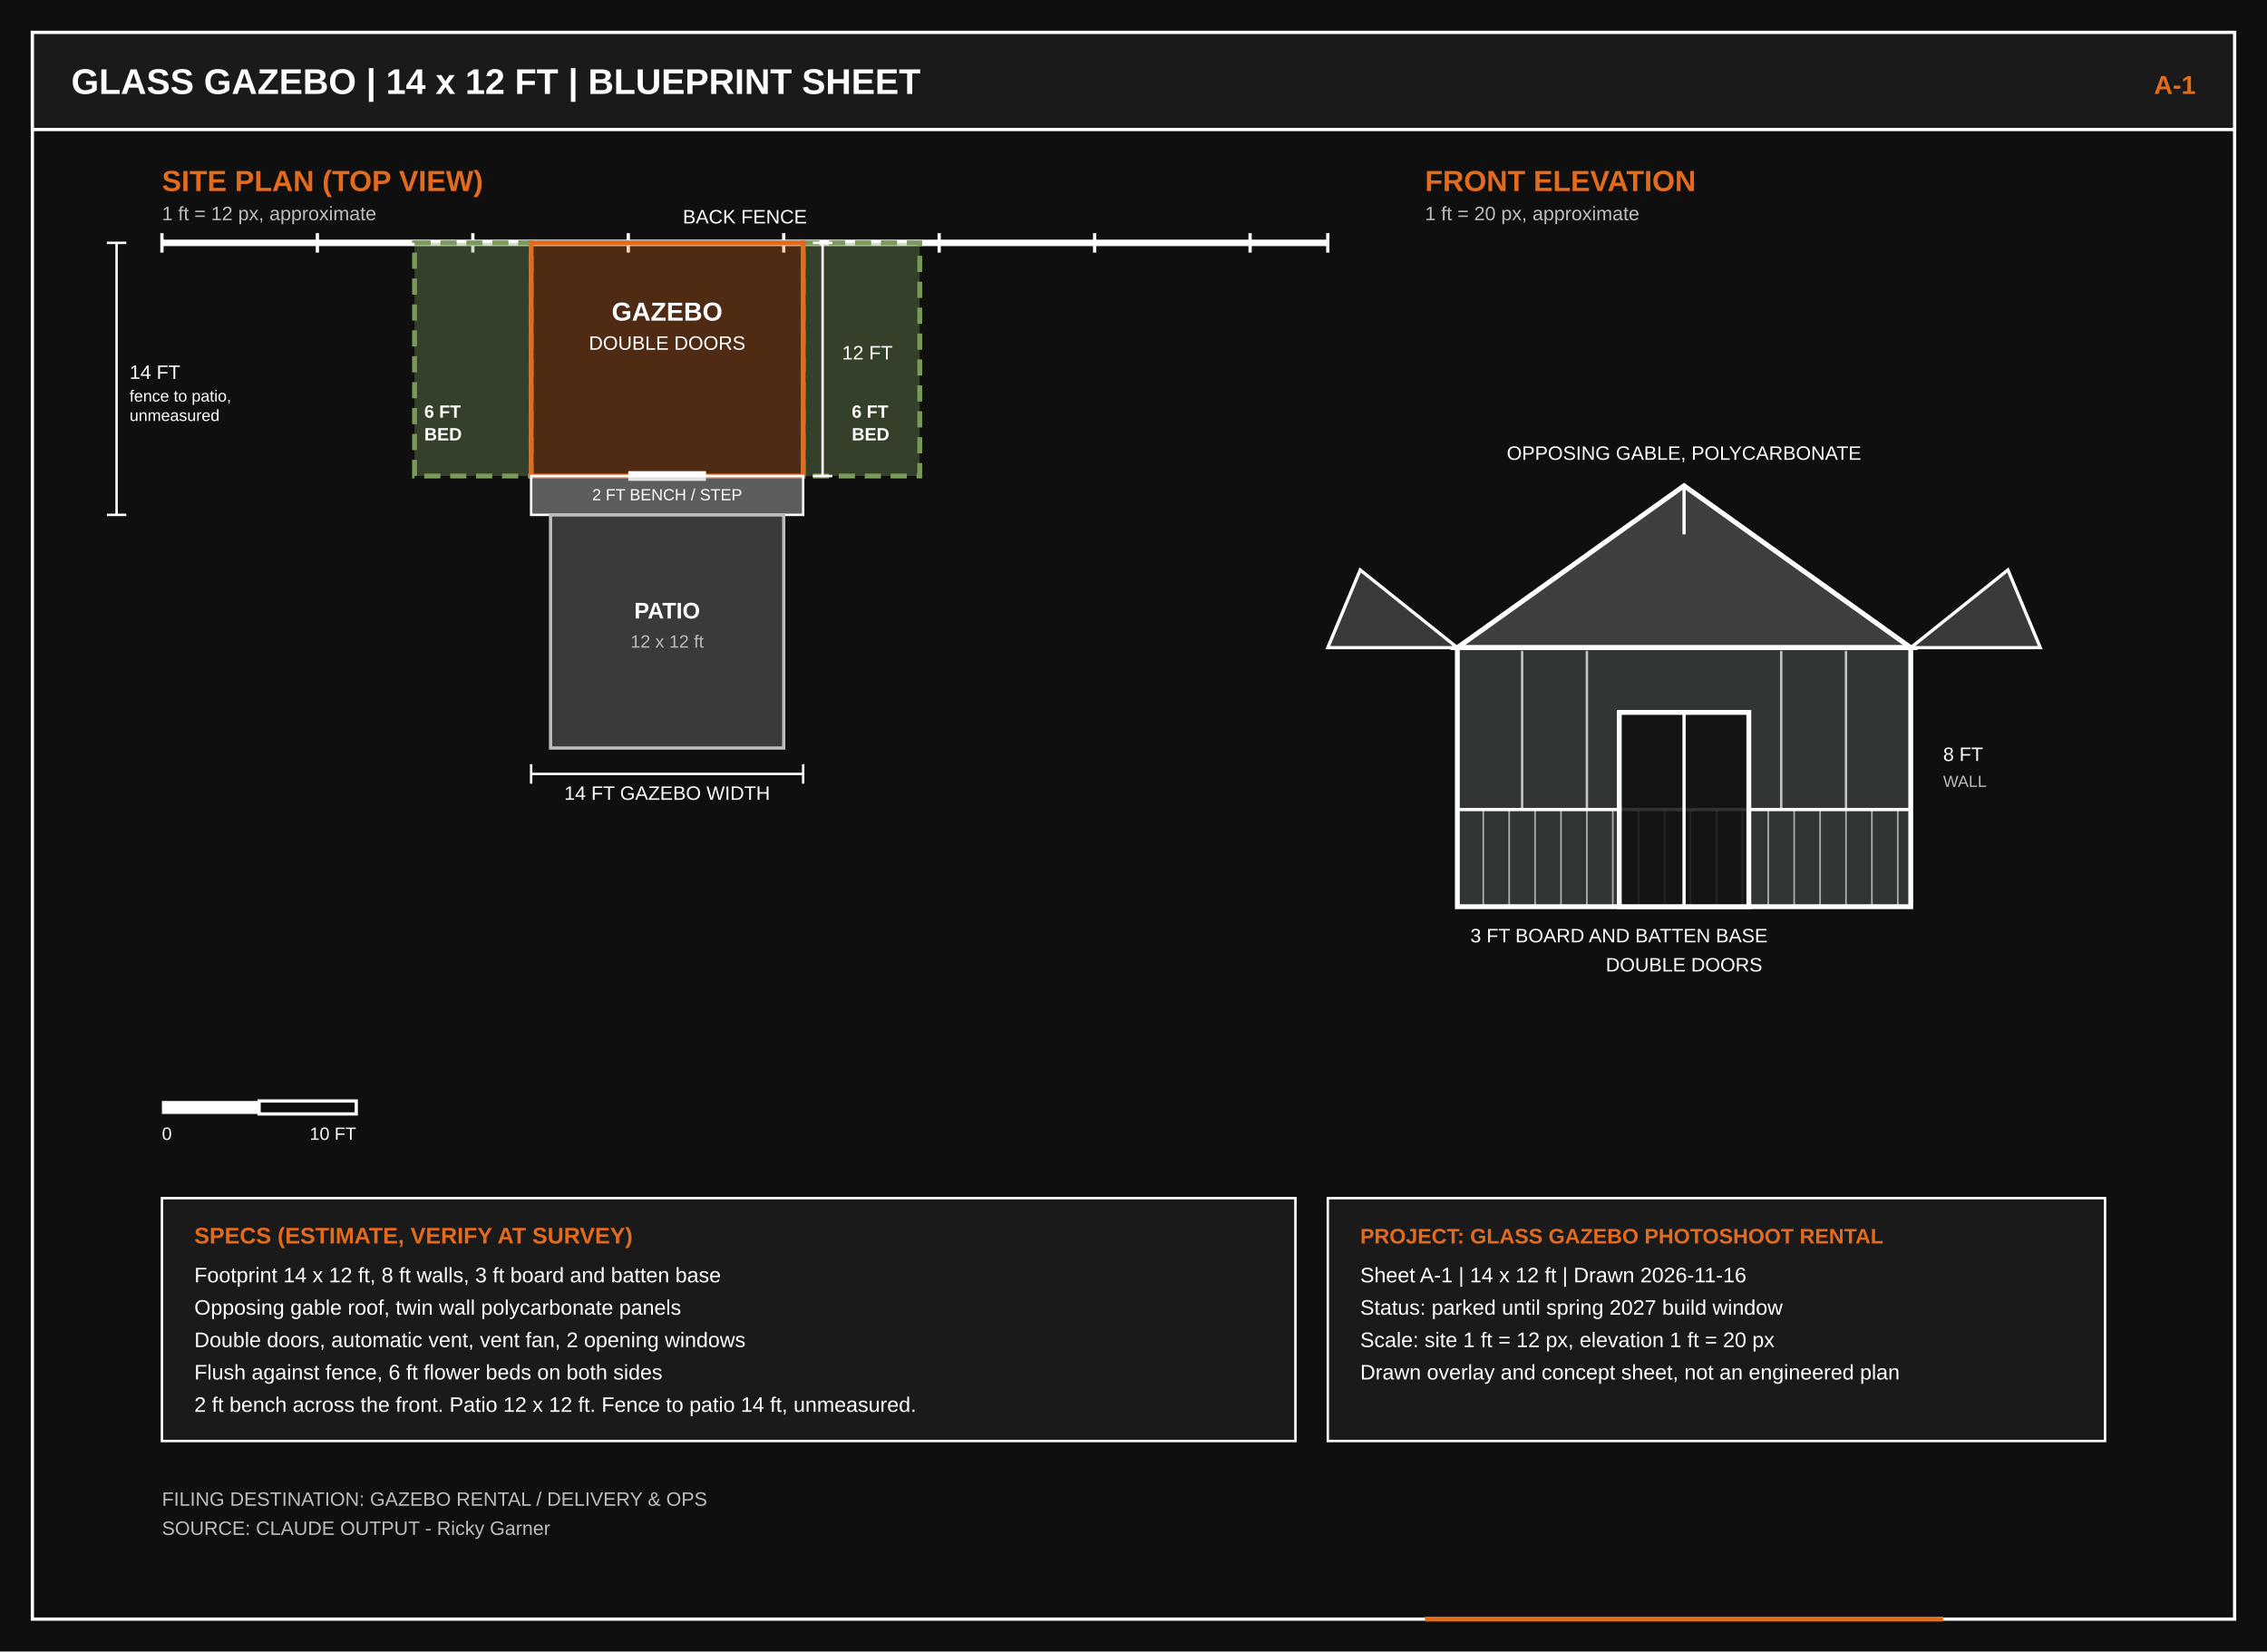
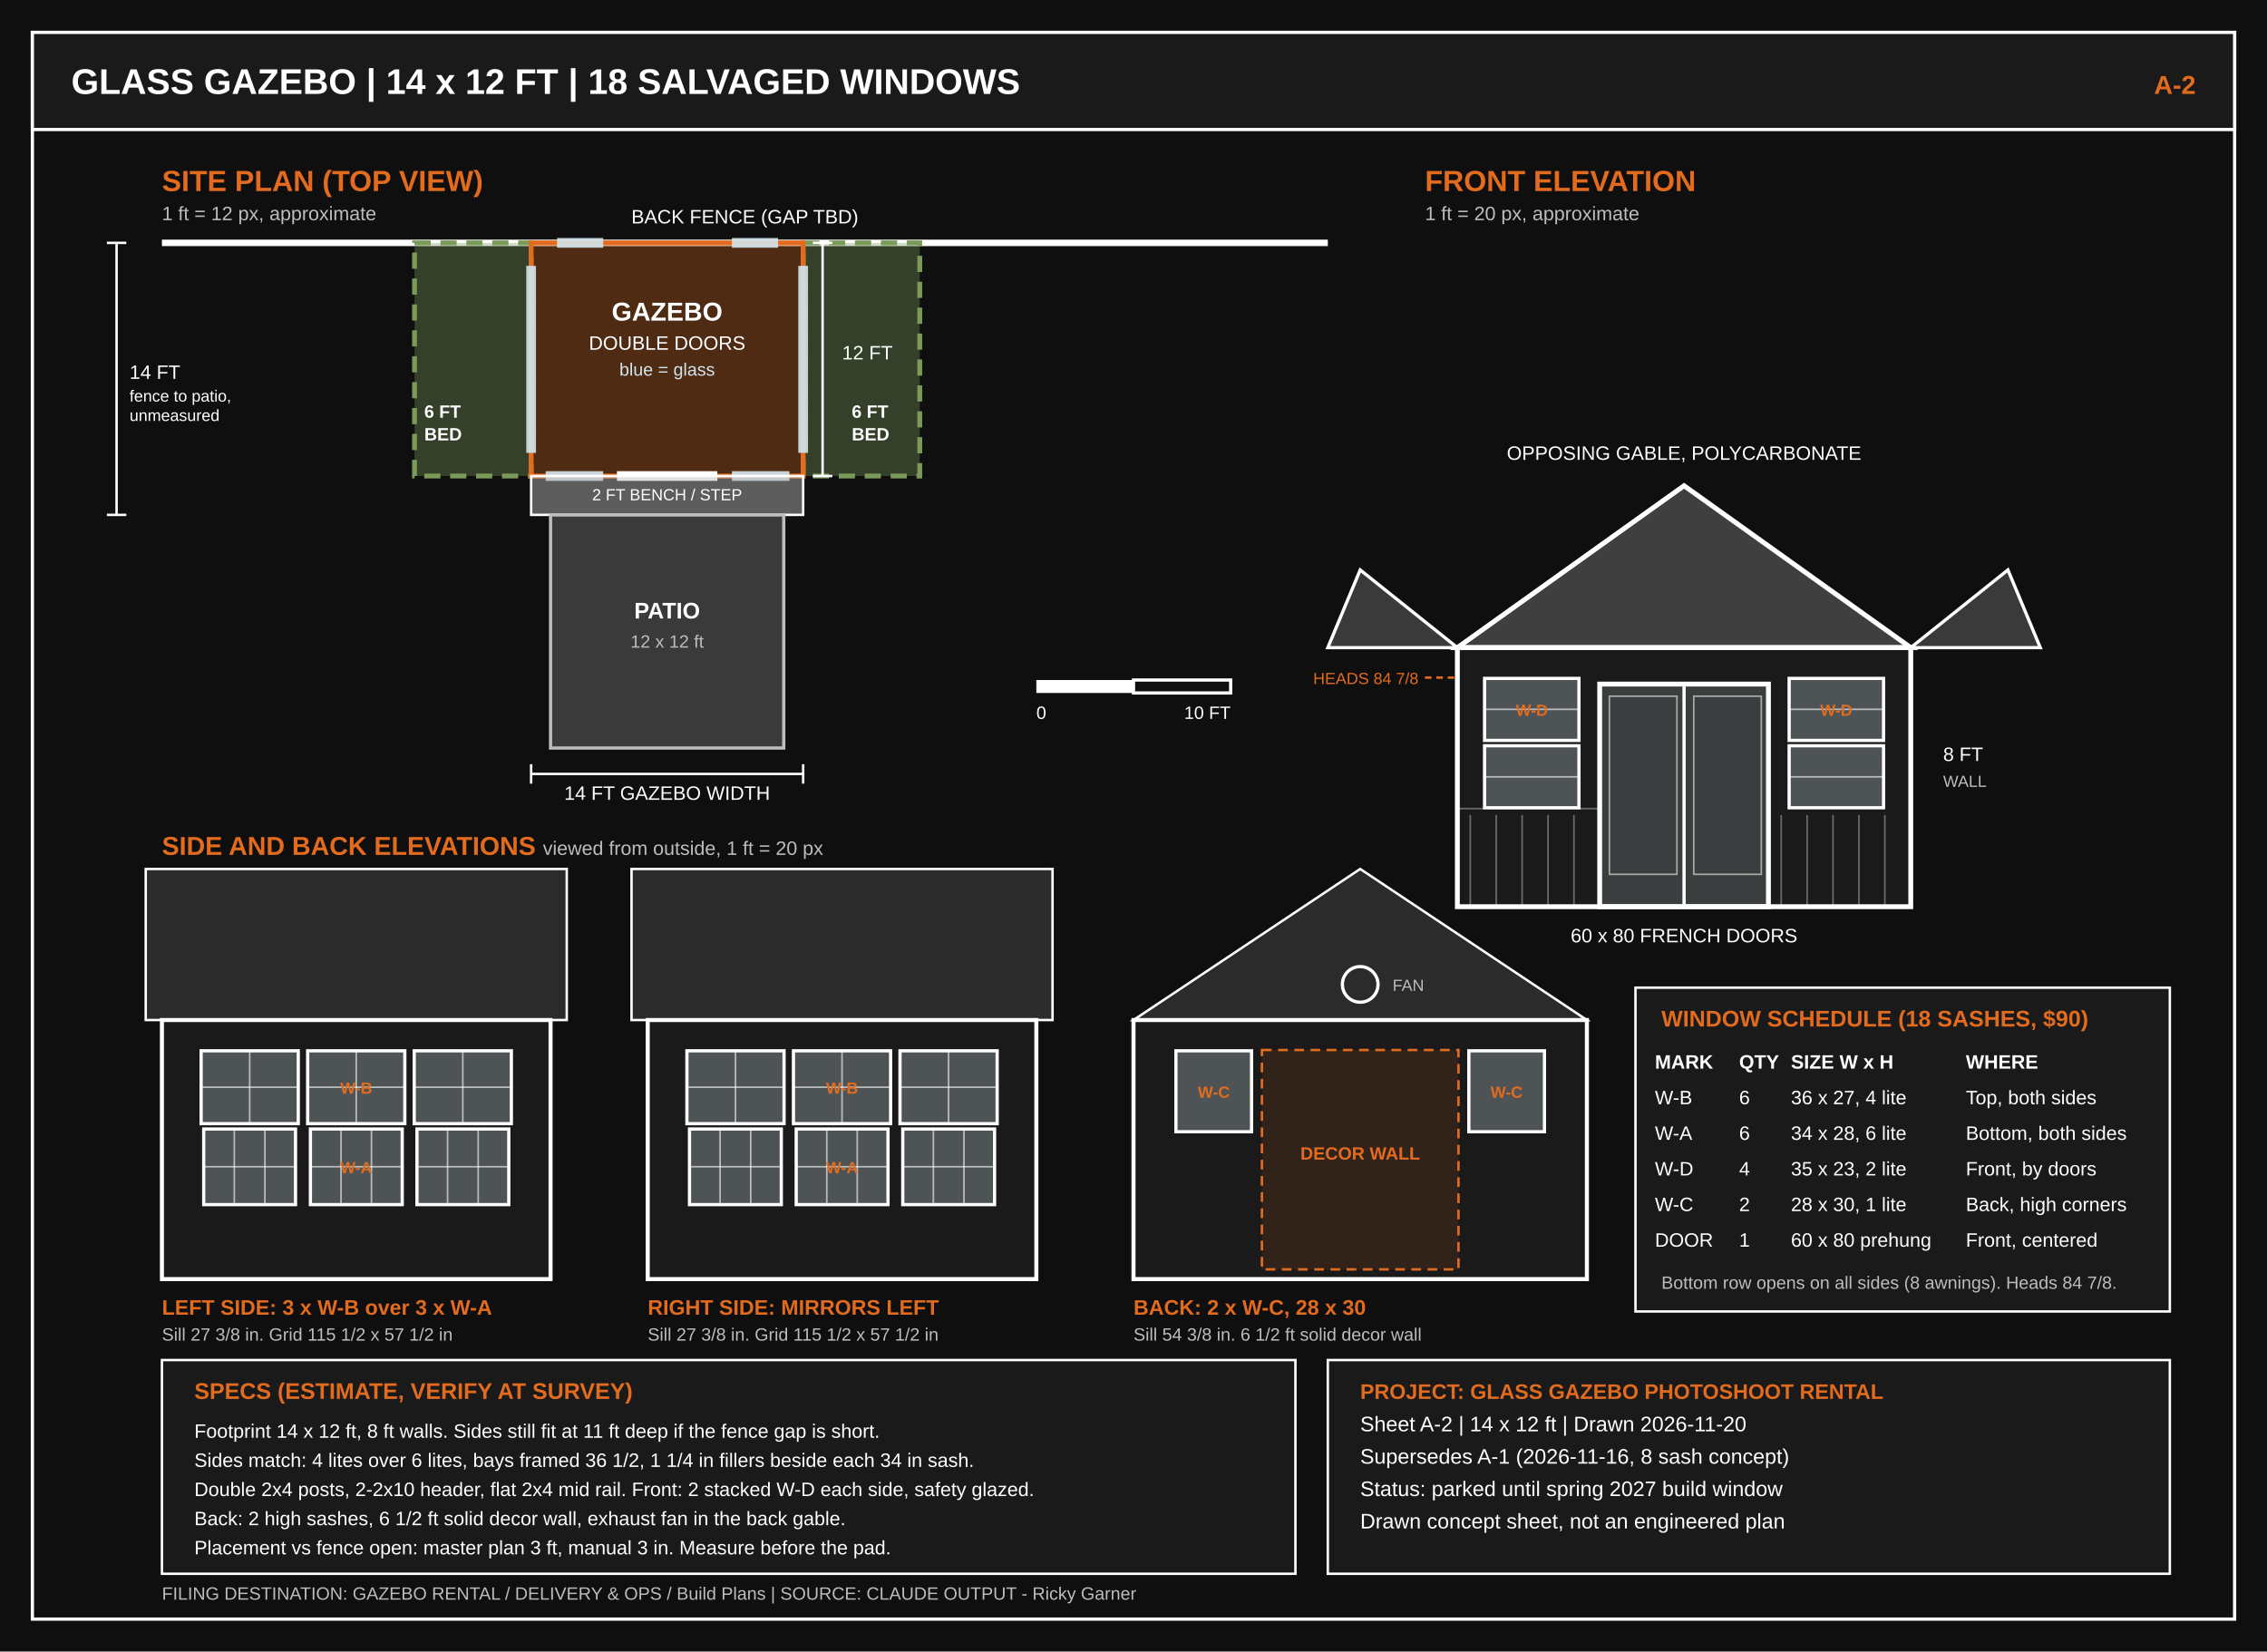
<svg xmlns="http://www.w3.org/2000/svg" width="1400" height="1020" viewBox="0 0 1400 1020" font-family="Montserrat, Arial, sans-serif">
  <rect width="1400" height="1020" fill="#0f0f0f" />
  <rect x="20" y="20" width="1360" height="980" fill="none" stroke="#ffffff" stroke-width="2" />
  <rect x="20" y="20" width="1360" height="60" fill="#1a1a1a" stroke="#ffffff" stroke-width="2" />
-   <text x="44" y="58" font-size="22" font-weight="700" fill="#ffffff">GLASS GAZEBO  |  14 x 12 FT  |  BLUEPRINT SHEET</text>
-   <text x="1356" y="58" font-size="16" font-weight="700" fill="#e36b1e" text-anchor="end">A-1</text>
+   <text x="44" y="58" font-size="22" font-weight="700" fill="#ffffff">GLASS GAZEBO  |  14 x 12 FT  |  18 SALVAGED WINDOWS</text>
+   <text x="1356" y="58" font-size="16" font-weight="700" fill="#e36b1e" text-anchor="end">A-2</text>
  <text x="100" y="118" font-size="18" font-weight="700" fill="#e36b1e">SITE PLAN (TOP VIEW)</text>
  <text x="100" y="136" font-size="12" fill="#bdbdbd">1 ft = 12 px, approximate</text>
  <line x1="100" y1="150" x2="820" y2="150" stroke="#ffffff" stroke-width="4" />
-   <g stroke="#ffffff" stroke-width="2">
-     <line x1="100" y1="144" x2="100" y2="156" />
-     <line x1="196" y1="144" x2="196" y2="156" />
-     <line x1="292" y1="144" x2="292" y2="156" />
-     <line x1="388" y1="144" x2="388" y2="156" />
-     <line x1="484" y1="144" x2="484" y2="156" />
-     <line x1="580" y1="144" x2="580" y2="156" />
-     <line x1="676" y1="144" x2="676" y2="156" />
-     <line x1="772" y1="144" x2="772" y2="156" />
-     <line x1="820" y1="144" x2="820" y2="156" />
-   </g>
-   <text x="460" y="138" font-size="12" fill="#ffffff" text-anchor="middle">BACK FENCE</text>
+   <text x="460" y="138" font-size="12" fill="#ffffff" text-anchor="middle">BACK FENCE (GAP TBD)</text>
  <rect x="256" y="150" width="72" height="144" fill="#7a9a5a" fill-opacity="0.35" stroke="#7a9a5a" stroke-width="3" stroke-dasharray="10 6" />
  <rect x="496" y="150" width="72" height="144" fill="#7a9a5a" fill-opacity="0.35" stroke="#7a9a5a" stroke-width="3" stroke-dasharray="10 6" />
  <text x="262" y="258" font-size="11" font-weight="700" fill="#ffffff">6 FT</text>
  <text x="262" y="272" font-size="11" font-weight="700" fill="#ffffff">BED</text>
  <text x="526" y="258" font-size="11" font-weight="700" fill="#ffffff">6 FT</text>
  <text x="526" y="272" font-size="11" font-weight="700" fill="#ffffff">BED</text>
  <rect x="328" y="150" width="168" height="144" fill="#e36b1e" fill-opacity="0.3" stroke="#e36b1e" stroke-width="3" />
-   <line x1="388" y1="294" x2="436" y2="294" stroke="#ffffff" stroke-width="6" />
+   <rect x="325" y="164.2" width="6" height="115.5" fill="#d2e4ec" fill-opacity="0.9" />
+   <rect x="493" y="164.2" width="6" height="115.5" fill="#d2e4ec" fill-opacity="0.9" />
+   <rect x="337" y="291" width="35.5" height="6" fill="#d2e4ec" fill-opacity="0.9" />
+   <rect x="452" y="291" width="35.5" height="6" fill="#d2e4ec" fill-opacity="0.9" />
+   <rect x="344" y="147" width="28.5" height="6" fill="#d2e4ec" fill-opacity="0.9" />
+   <rect x="452" y="147" width="28.5" height="6" fill="#d2e4ec" fill-opacity="0.9" />
+   <line x1="381" y1="294" x2="443" y2="294" stroke="#ffffff" stroke-width="6" />
  <text x="412" y="198" font-size="16" font-weight="700" fill="#ffffff" text-anchor="middle">GAZEBO</text>
  <text x="412" y="216" font-size="12" fill="#ffffff" text-anchor="middle">DOUBLE DOORS</text>
+   <text x="412" y="232" font-size="11" fill="#d2e4ec" text-anchor="middle">blue = glass</text>
  <rect x="328" y="294" width="168" height="24" fill="#bdbdbd" fill-opacity="0.45" stroke="#ffffff" stroke-width="1.5" />
  <text x="412" y="309" font-size="10" fill="#ffffff" text-anchor="middle">2 FT BENCH / STEP</text>
  <rect x="340" y="318" width="144" height="144" fill="#8a8a8a" fill-opacity="0.35" stroke="#bdbdbd" stroke-width="2" />
  <text x="412" y="382" font-size="14" font-weight="700" fill="#ffffff" text-anchor="middle">PATIO</text>
  <text x="412" y="400" font-size="11" fill="#bdbdbd" text-anchor="middle">12 x 12 ft</text>
  <g stroke="#ffffff" stroke-width="1.5" fill="#ffffff" font-size="12">
    <line x1="328" y1="478" x2="496" y2="478" />
    <line x1="328" y1="472" x2="328" y2="484" />
    <line x1="496" y1="472" x2="496" y2="484" />
    <text x="412" y="494" text-anchor="middle" stroke="none">14 FT GAZEBO WIDTH</text>
    <line x1="508" y1="150" x2="508" y2="294" />
    <line x1="502" y1="150" x2="514" y2="150" />
    <line x1="502" y1="294" x2="514" y2="294" />
    <text x="520" y="222" stroke="none">12 FT</text>
    <line x1="72" y1="150" x2="72" y2="318" />
    <line x1="66" y1="150" x2="78" y2="150" />
    <line x1="66" y1="318" x2="78" y2="318" />
-     <text x="80" y="234" text-anchor="start" stroke="none">14 FT</text>
-     <text x="80" y="248" text-anchor="start" font-size="10" stroke="none">fence to patio,</text>
-     <text x="80" y="260" text-anchor="start" font-size="10" stroke="none">unmeasured</text>
+     <text x="80" y="234" stroke="none">14 FT</text>
+     <text x="80" y="248" font-size="10" stroke="none">fence to patio,</text>
+     <text x="80" y="260" font-size="10" stroke="none">unmeasured</text>
  </g>
-   <rect x="100" y="680" width="60" height="8" fill="#ffffff" />
-   <rect x="160" y="680" width="60" height="8" fill="none" stroke="#ffffff" stroke-width="2" />
-   <text x="100" y="704" font-size="11" fill="#ffffff">0</text>
-   <text x="220" y="704" font-size="11" fill="#ffffff" text-anchor="end">10 FT</text>
+   <rect x="640" y="420" width="60" height="8" fill="#ffffff" />
+   <rect x="700" y="420" width="60" height="8" fill="none" stroke="#ffffff" stroke-width="2" />
+   <text x="640" y="444" font-size="11" fill="#ffffff">0</text>
+   <text x="760" y="444" font-size="11" fill="#ffffff" text-anchor="end">10 FT</text>
  <text x="880" y="118" font-size="18" font-weight="700" fill="#e36b1e">FRONT ELEVATION</text>
  <text x="880" y="136" font-size="12" fill="#bdbdbd">1 ft = 20 px, approximate</text>
  <polygon points="900,400 840,352 820,400" fill="#ffffff" fill-opacity="0.18" stroke="#ffffff" stroke-width="2" />
  <polygon points="1180,400 1240,352 1260,400" fill="#ffffff" fill-opacity="0.18" stroke="#ffffff" stroke-width="2" />
  <polygon points="900,400 1040,300 1180,400" fill="#ffffff" fill-opacity="0.2" stroke="#ffffff" stroke-width="3" />
-   <line x1="1040" y1="300" x2="1040" y2="330" stroke="#ffffff" stroke-width="2" />
-   <rect x="900" y="400" width="280" height="160" fill="#d2e4ec" fill-opacity="0.18" stroke="#ffffff" stroke-width="3" />
-   <line x1="940" y1="402" x2="940" y2="500" stroke="#ffffff" stroke-opacity="0.7" stroke-width="1.5" />
-   <line x1="980" y1="402" x2="980" y2="500" stroke="#ffffff" stroke-opacity="0.7" stroke-width="1.5" />
-   <line x1="1100" y1="402" x2="1100" y2="500" stroke="#ffffff" stroke-opacity="0.7" stroke-width="1.5" />
-   <line x1="1140" y1="402" x2="1140" y2="500" stroke="#ffffff" stroke-opacity="0.7" stroke-width="1.5" />
-   <line x1="900" y1="500" x2="1180" y2="500" stroke="#ffffff" stroke-width="2" />
-   <line x1="916" y1="500" x2="916" y2="560" stroke="#ffffff" stroke-opacity="0.6" stroke-width="1" />
-   <line x1="932" y1="500" x2="932" y2="560" stroke="#ffffff" stroke-opacity="0.6" stroke-width="1" />
-   <line x1="948" y1="500" x2="948" y2="560" stroke="#ffffff" stroke-opacity="0.6" stroke-width="1" />
-   <line x1="964" y1="500" x2="964" y2="560" stroke="#ffffff" stroke-opacity="0.6" stroke-width="1" />
-   <line x1="980" y1="500" x2="980" y2="560" stroke="#ffffff" stroke-opacity="0.6" stroke-width="1" />
-   <line x1="996" y1="500" x2="996" y2="560" stroke="#ffffff" stroke-opacity="0.6" stroke-width="1" />
-   <line x1="1012" y1="500" x2="1012" y2="560" stroke="#ffffff" stroke-opacity="0.6" stroke-width="1" />
-   <line x1="1028" y1="500" x2="1028" y2="560" stroke="#ffffff" stroke-opacity="0.6" stroke-width="1" />
-   <line x1="1044" y1="500" x2="1044" y2="560" stroke="#ffffff" stroke-opacity="0.6" stroke-width="1" />
-   <line x1="1060" y1="500" x2="1060" y2="560" stroke="#ffffff" stroke-opacity="0.6" stroke-width="1" />
-   <line x1="1076" y1="500" x2="1076" y2="560" stroke="#ffffff" stroke-opacity="0.6" stroke-width="1" />
-   <line x1="1092" y1="500" x2="1092" y2="560" stroke="#ffffff" stroke-opacity="0.6" stroke-width="1" />
-   <line x1="1108" y1="500" x2="1108" y2="560" stroke="#ffffff" stroke-opacity="0.6" stroke-width="1" />
-   <line x1="1124" y1="500" x2="1124" y2="560" stroke="#ffffff" stroke-opacity="0.6" stroke-width="1" />
-   <line x1="1140" y1="500" x2="1140" y2="560" stroke="#ffffff" stroke-opacity="0.6" stroke-width="1" />
-   <line x1="1156" y1="500" x2="1156" y2="560" stroke="#ffffff" stroke-opacity="0.6" stroke-width="1" />
-   <line x1="1172" y1="500" x2="1172" y2="560" stroke="#ffffff" stroke-opacity="0.6" stroke-width="1" />
-   <rect x="1000" y="440" width="80" height="120" fill="#0f0f0f" fill-opacity="0.85" stroke="#ffffff" stroke-width="3" />
-   <line x1="1040" y1="440" x2="1040" y2="560" stroke="#ffffff" stroke-width="2" />
-   <line x1="880" y1="1000" x2="1200" y2="1000" stroke="#e36b1e" stroke-width="3" />
+   <rect x="900" y="400" width="280" height="160" fill="#1a1a1a" stroke="#ffffff" stroke-width="3" />
+   <rect x="987.9" y="422.5" width="104.2" height="137.5" fill="#d2e4ec" fill-opacity="0.18" stroke="#ffffff" stroke-width="3" />
+   <line x1="1040" y1="422.5" x2="1040" y2="560" stroke="#ffffff" stroke-width="2" />
+   <rect x="993.9" y="430.0" width="41.7" height="110.0" fill="none" stroke="#ffffff" stroke-opacity="0.55" stroke-width="1" />
+   <rect x="1046.0" y="430.0" width="41.7" height="110.0" fill="none" stroke="#ffffff" stroke-opacity="0.55" stroke-width="1" />
+   <rect x="916.8" y="419.0" width="58.3" height="38.3" fill="#d2e4ec" fill-opacity="0.28" stroke="#ffffff" stroke-width="2" />
+   <line x1="916.8" y1="438.1" x2="975.1" y2="438.1" stroke="#ffffff" stroke-opacity="0.6" stroke-width="1" />
+   <text x="946.0" y="442.1" font-size="10" font-weight="700" fill="#e36b1e" text-anchor="middle">W-D</text>
+   <rect x="916.8" y="460.6" width="58.3" height="38.3" fill="#d2e4ec" fill-opacity="0.28" stroke="#ffffff" stroke-width="2" />
+   <line x1="916.8" y1="479.8" x2="975.1" y2="479.8" stroke="#ffffff" stroke-opacity="0.6" stroke-width="1" />
+   <rect x="1104.9" y="419.0" width="58.3" height="38.3" fill="#d2e4ec" fill-opacity="0.28" stroke="#ffffff" stroke-width="2" />
+   <line x1="1104.9" y1="438.1" x2="1163.2" y2="438.1" stroke="#ffffff" stroke-opacity="0.6" stroke-width="1" />
+   <text x="1134.0" y="442.1" font-size="10" font-weight="700" fill="#e36b1e" text-anchor="middle">W-D</text>
+   <rect x="1104.9" y="460.6" width="58.3" height="38.3" fill="#d2e4ec" fill-opacity="0.28" stroke="#ffffff" stroke-width="2" />
+   <line x1="1104.9" y1="479.8" x2="1163.2" y2="479.8" stroke="#ffffff" stroke-opacity="0.6" stroke-width="1" />
+   <line x1="900" y1="499.4" x2="987.9" y2="499.4" stroke="#ffffff" stroke-opacity="0.35" />
+   <line x1="908" y1="503.4" x2="908" y2="560" stroke="#ffffff" stroke-opacity="0.35" stroke-width="1" />
+   <line x1="924" y1="503.4" x2="924" y2="560" stroke="#ffffff" stroke-opacity="0.35" stroke-width="1" />
+   <line x1="940" y1="503.4" x2="940" y2="560" stroke="#ffffff" stroke-opacity="0.35" stroke-width="1" />
+   <line x1="956" y1="503.4" x2="956" y2="560" stroke="#ffffff" stroke-opacity="0.35" stroke-width="1" />
+   <line x1="972" y1="503.4" x2="972" y2="560" stroke="#ffffff" stroke-opacity="0.35" stroke-width="1" />
+   <line x1="1100" y1="503.4" x2="1100" y2="560" stroke="#ffffff" stroke-opacity="0.35" stroke-width="1" />
+   <line x1="1116" y1="503.4" x2="1116" y2="560" stroke="#ffffff" stroke-opacity="0.35" stroke-width="1" />
+   <line x1="1132" y1="503.4" x2="1132" y2="560" stroke="#ffffff" stroke-opacity="0.35" stroke-width="1" />
+   <line x1="1148" y1="503.4" x2="1148" y2="560" stroke="#ffffff" stroke-opacity="0.35" stroke-width="1" />
+   <line x1="1164" y1="503.4" x2="1164" y2="560" stroke="#ffffff" stroke-opacity="0.35" stroke-width="1" />
+   <line x1="880" y1="418.5" x2="900" y2="418.5" stroke="#e36b1e" stroke-width="1.5" stroke-dasharray="4 3" />
+   <text x="876" y="422.5" font-size="10" fill="#e36b1e" text-anchor="end">HEADS 84 7/8</text>
  <g font-size="12" fill="#ffffff">
    <text x="1040" y="284" text-anchor="middle">OPPOSING GABLE, POLYCARBONATE</text>
    <text x="1200" y="470">8 FT</text>
    <text x="1200" y="486" font-size="10" fill="#bdbdbd">WALL</text>
-     <text x="908" y="582">3 FT BOARD AND BATTEN BASE</text>
-     <text x="1040" y="600" text-anchor="middle">DOUBLE DOORS</text>
+     <text x="1040" y="582" text-anchor="middle">60 x 80 FRENCH DOORS</text>
  </g>
-   <rect x="100" y="740" width="700" height="150" fill="#1a1a1a" stroke="#ffffff" stroke-width="1.5" />
-   <text x="120" y="768" font-size="14" font-weight="700" fill="#e36b1e">SPECS (ESTIMATE, VERIFY AT SURVEY)</text>
-   <g font-size="13" fill="#ffffff">
-     <text x="120" y="792">Footprint 14 x 12 ft, 8 ft walls, 3 ft board and batten base</text>
-     <text x="120" y="812">Opposing gable roof, twin wall polycarbonate panels</text>
-     <text x="120" y="832">Double doors, automatic vent, vent fan, 2 opening windows</text>
-     <text x="120" y="852">Flush against fence, 6 ft flower beds on both sides</text>
-     <text x="120" y="872">2 ft bench across the front. Patio 12 x 12 ft. Fence to patio 14 ft, unmeasured.</text>
-   </g>
-   <rect x="820" y="740" width="480" height="150" fill="#1a1a1a" stroke="#ffffff" stroke-width="1.5" />
-   <g font-size="13" fill="#ffffff">
-     <text x="840" y="768" font-weight="700" fill="#e36b1e">PROJECT: GLASS GAZEBO PHOTOSHOOT RENTAL</text>
-     <text x="840" y="792">Sheet A-1  |  14 x 12 ft  |  Drawn 2026-11-16</text>
-     <text x="840" y="812">Status: parked until spring 2027 build window</text>
-     <text x="840" y="832">Scale: site 1 ft = 12 px, elevation 1 ft = 20 px</text>
-     <text x="840" y="852">Drawn overlay and concept sheet, not an engineered plan</text>
-   </g>
-   <text x="100" y="930" font-size="12" fill="#bdbdbd">FILING DESTINATION: GAZEBO RENTAL / DELIVERY &amp; OPS</text>
-   <text x="100" y="948" font-size="12" fill="#bdbdbd">SOURCE: CLAUDE OUTPUT - Ricky Garner</text>
+   <text x="100" y="528" font-size="16" font-weight="700" fill="#e36b1e">SIDE AND BACK ELEVATIONS <tspan font-size="12" font-weight="400" fill="#bdbdbd">viewed from outside, 1 ft = 20 px</tspan>
+   </text>
+   <polygon points="90,630 350,630 350,536.7 90,536.7" fill="#ffffff" fill-opacity="0.12" stroke="#ffffff" stroke-width="1.5" />
+   <polygon points="390,630 650,630 650,536.7 390,536.7" fill="#ffffff" fill-opacity="0.12" stroke="#ffffff" stroke-width="1.5" />
+   <rect x="100" y="630" width="240" height="160" fill="#1a1a1a" stroke="#ffffff" stroke-width="2.5" />
+   <text x="100" y="812" font-size="13" font-weight="700" fill="#e36b1e">LEFT SIDE: 3 x W-B over 3 x W-A</text>
+   <text x="100" y="828" font-size="11" fill="#bdbdbd">Sill 27 3/8 in. Grid 115 1/2 x 57 1/2 in</text>
+   <rect x="124.2" y="649.0" width="60.0" height="45.0" fill="#d2e4ec" fill-opacity="0.28" stroke="#ffffff" stroke-width="2" />
+   <line x1="154.2" y1="649.0" x2="154.2" y2="694.0" stroke="#ffffff" stroke-opacity="0.6" stroke-width="1" />
+   <line x1="124.2" y1="671.5" x2="184.2" y2="671.5" stroke="#ffffff" stroke-opacity="0.6" stroke-width="1" />
+   <rect x="190.0" y="649.0" width="60.0" height="45.0" fill="#d2e4ec" fill-opacity="0.28" stroke="#ffffff" stroke-width="2" />
+   <line x1="220.0" y1="649.0" x2="220.0" y2="694.0" stroke="#ffffff" stroke-opacity="0.6" stroke-width="1" />
+   <line x1="190.0" y1="671.5" x2="250.0" y2="671.5" stroke="#ffffff" stroke-opacity="0.6" stroke-width="1" />
+   <text x="220.0" y="675.5" font-size="10" font-weight="700" fill="#e36b1e" text-anchor="middle">W-B</text>
+   <rect x="255.8" y="649.0" width="60.0" height="45.0" fill="#d2e4ec" fill-opacity="0.28" stroke="#ffffff" stroke-width="2" />
+   <line x1="285.8" y1="649.0" x2="285.8" y2="694.0" stroke="#ffffff" stroke-opacity="0.6" stroke-width="1" />
+   <line x1="255.8" y1="671.5" x2="315.8" y2="671.5" stroke="#ffffff" stroke-opacity="0.6" stroke-width="1" />
+   <rect x="125.8" y="697.3" width="56.7" height="46.7" fill="#d2e4ec" fill-opacity="0.28" stroke="#ffffff" stroke-width="2" />
+   <line x1="144.7" y1="697.3" x2="144.7" y2="744.0" stroke="#ffffff" stroke-opacity="0.6" stroke-width="1" />
+   <line x1="163.6" y1="697.3" x2="163.6" y2="744.0" stroke="#ffffff" stroke-opacity="0.6" stroke-width="1" />
+   <line x1="125.8" y1="720.6" x2="182.5" y2="720.6" stroke="#ffffff" stroke-opacity="0.6" stroke-width="1" />
+   <rect x="191.7" y="697.3" width="56.7" height="46.7" fill="#d2e4ec" fill-opacity="0.28" stroke="#ffffff" stroke-width="2" />
+   <line x1="210.6" y1="697.3" x2="210.6" y2="744.0" stroke="#ffffff" stroke-opacity="0.6" stroke-width="1" />
+   <line x1="229.4" y1="697.3" x2="229.4" y2="744.0" stroke="#ffffff" stroke-opacity="0.6" stroke-width="1" />
+   <line x1="191.7" y1="720.6" x2="248.3" y2="720.6" stroke="#ffffff" stroke-opacity="0.6" stroke-width="1" />
+   <text x="220.0" y="724.6" font-size="10" font-weight="700" fill="#e36b1e" text-anchor="middle">W-A</text>
+   <rect x="257.5" y="697.3" width="56.7" height="46.7" fill="#d2e4ec" fill-opacity="0.28" stroke="#ffffff" stroke-width="2" />
+   <line x1="276.4" y1="697.3" x2="276.4" y2="744.0" stroke="#ffffff" stroke-opacity="0.6" stroke-width="1" />
+   <line x1="295.3" y1="697.3" x2="295.3" y2="744.0" stroke="#ffffff" stroke-opacity="0.6" stroke-width="1" />
+   <line x1="257.5" y1="720.6" x2="314.2" y2="720.6" stroke="#ffffff" stroke-opacity="0.6" stroke-width="1" />
+   <rect x="400" y="630" width="240" height="160" fill="#1a1a1a" stroke="#ffffff" stroke-width="2.5" />
+   <text x="400" y="812" font-size="13" font-weight="700" fill="#e36b1e">RIGHT SIDE: MIRRORS LEFT</text>
+   <text x="400" y="828" font-size="11" fill="#bdbdbd">Sill 27 3/8 in. Grid 115 1/2 x 57 1/2 in</text>
+   <rect x="424.2" y="649.0" width="60.0" height="45.0" fill="#d2e4ec" fill-opacity="0.28" stroke="#ffffff" stroke-width="2" />
+   <line x1="454.2" y1="649.0" x2="454.2" y2="694.0" stroke="#ffffff" stroke-opacity="0.6" stroke-width="1" />
+   <line x1="424.2" y1="671.5" x2="484.2" y2="671.5" stroke="#ffffff" stroke-opacity="0.6" stroke-width="1" />
+   <rect x="490.0" y="649.0" width="60.0" height="45.0" fill="#d2e4ec" fill-opacity="0.28" stroke="#ffffff" stroke-width="2" />
+   <line x1="520.0" y1="649.0" x2="520.0" y2="694.0" stroke="#ffffff" stroke-opacity="0.6" stroke-width="1" />
+   <line x1="490.0" y1="671.5" x2="550.0" y2="671.5" stroke="#ffffff" stroke-opacity="0.6" stroke-width="1" />
+   <text x="520.0" y="675.5" font-size="10" font-weight="700" fill="#e36b1e" text-anchor="middle">W-B</text>
+   <rect x="555.8" y="649.0" width="60.0" height="45.0" fill="#d2e4ec" fill-opacity="0.28" stroke="#ffffff" stroke-width="2" />
+   <line x1="585.8" y1="649.0" x2="585.8" y2="694.0" stroke="#ffffff" stroke-opacity="0.6" stroke-width="1" />
+   <line x1="555.8" y1="671.5" x2="615.8" y2="671.5" stroke="#ffffff" stroke-opacity="0.6" stroke-width="1" />
+   <rect x="425.8" y="697.3" width="56.7" height="46.7" fill="#d2e4ec" fill-opacity="0.28" stroke="#ffffff" stroke-width="2" />
+   <line x1="444.7" y1="697.3" x2="444.7" y2="744.0" stroke="#ffffff" stroke-opacity="0.6" stroke-width="1" />
+   <line x1="463.6" y1="697.3" x2="463.6" y2="744.0" stroke="#ffffff" stroke-opacity="0.6" stroke-width="1" />
+   <line x1="425.8" y1="720.6" x2="482.5" y2="720.6" stroke="#ffffff" stroke-opacity="0.6" stroke-width="1" />
+   <rect x="491.7" y="697.3" width="56.7" height="46.7" fill="#d2e4ec" fill-opacity="0.28" stroke="#ffffff" stroke-width="2" />
+   <line x1="510.6" y1="697.3" x2="510.6" y2="744.0" stroke="#ffffff" stroke-opacity="0.6" stroke-width="1" />
+   <line x1="529.4" y1="697.3" x2="529.4" y2="744.0" stroke="#ffffff" stroke-opacity="0.6" stroke-width="1" />
+   <line x1="491.7" y1="720.6" x2="548.3" y2="720.6" stroke="#ffffff" stroke-opacity="0.6" stroke-width="1" />
+   <text x="520.0" y="724.6" font-size="10" font-weight="700" fill="#e36b1e" text-anchor="middle">W-A</text>
+   <rect x="557.5" y="697.3" width="56.7" height="46.7" fill="#d2e4ec" fill-opacity="0.28" stroke="#ffffff" stroke-width="2" />
+   <line x1="576.4" y1="697.3" x2="576.4" y2="744.0" stroke="#ffffff" stroke-opacity="0.6" stroke-width="1" />
+   <line x1="595.3" y1="697.3" x2="595.3" y2="744.0" stroke="#ffffff" stroke-opacity="0.6" stroke-width="1" />
+   <line x1="557.5" y1="720.6" x2="614.2" y2="720.6" stroke="#ffffff" stroke-opacity="0.6" stroke-width="1" />
+   <polygon points="700,630 840,536.7 980,630" fill="#ffffff" fill-opacity="0.12" stroke="#ffffff" stroke-width="1.5" />
+   <rect x="700" y="630" width="280" height="160" fill="#1a1a1a" stroke="#ffffff" stroke-width="2.5" />
+   <text x="700" y="812" font-size="13" font-weight="700" fill="#e36b1e">BACK: 2 x W-C, 28 x 30</text>
+   <text x="700" y="828" font-size="11" fill="#bdbdbd">Sill 54 3/8 in. 6 1/2 ft solid decor wall</text>
+   <rect x="726.2" y="649.0" width="46.7" height="50.0" fill="#d2e4ec" fill-opacity="0.28" stroke="#ffffff" stroke-width="2" />
+   <text x="749.6" y="678.0" font-size="10" font-weight="700" fill="#e36b1e" text-anchor="middle">W-C</text>
+   <rect x="907.1" y="649.0" width="46.7" height="50.0" fill="#d2e4ec" fill-opacity="0.28" stroke="#ffffff" stroke-width="2" />
+   <text x="930.4" y="678.0" font-size="10" font-weight="700" fill="#e36b1e" text-anchor="middle">W-C</text>
+   <rect x="779.3" y="648.5" width="121.4" height="135.5" fill="#e36b1e" fill-opacity="0.12" stroke="#e36b1e" stroke-width="1.5" stroke-dasharray="6 4" />
+   <text x="840.0" y="716.2" font-size="11" font-weight="700" fill="#e36b1e" text-anchor="middle">DECOR WALL</text>
+   <circle cx="840" cy="608" r="11" fill="none" stroke="#ffffff" stroke-width="2" />
+   <text x="860" y="612" font-size="10" fill="#bdbdbd">FAN</text>
+   <rect x="1010" y="610" width="330" height="200" fill="#1a1a1a" stroke="#ffffff" stroke-width="1.5" />
+   <text x="1026" y="634" font-size="14" font-weight="700" fill="#e36b1e">WINDOW SCHEDULE (18 SASHES, $90)</text>
+   <text x="1022" y="660" font-size="12" font-weight="700" fill="#ffffff">MARK</text>
+   <text x="1074" y="660" font-size="12" font-weight="700" fill="#ffffff">QTY</text>
+   <text x="1106" y="660" font-size="12" font-weight="700" fill="#ffffff">SIZE W x H</text>
+   <text x="1214" y="660" font-size="12" font-weight="700" fill="#ffffff">WHERE</text>
+   <text x="1022" y="682" font-size="12" fill="#ffffff">W-B</text>
+   <text x="1074" y="682" font-size="12" fill="#ffffff">6</text>
+   <text x="1106" y="682" font-size="12" fill="#ffffff">36 x 27, 4 lite</text>
+   <text x="1214" y="682" font-size="12" fill="#ffffff">Top, both sides</text>
+   <text x="1022" y="704" font-size="12" fill="#ffffff">W-A</text>
+   <text x="1074" y="704" font-size="12" fill="#ffffff">6</text>
+   <text x="1106" y="704" font-size="12" fill="#ffffff">34 x 28, 6 lite</text>
+   <text x="1214" y="704" font-size="12" fill="#ffffff">Bottom, both sides</text>
+   <text x="1022" y="726" font-size="12" fill="#ffffff">W-D</text>
+   <text x="1074" y="726" font-size="12" fill="#ffffff">4</text>
+   <text x="1106" y="726" font-size="12" fill="#ffffff">35 x 23, 2 lite</text>
+   <text x="1214" y="726" font-size="12" fill="#ffffff">Front, by doors</text>
+   <text x="1022" y="748" font-size="12" fill="#ffffff">W-C</text>
+   <text x="1074" y="748" font-size="12" fill="#ffffff">2</text>
+   <text x="1106" y="748" font-size="12" fill="#ffffff">28 x 30, 1 lite</text>
+   <text x="1214" y="748" font-size="12" fill="#ffffff">Back, high corners</text>
+   <text x="1022" y="770" font-size="12" fill="#ffffff">DOOR</text>
+   <text x="1074" y="770" font-size="12" fill="#ffffff">1</text>
+   <text x="1106" y="770" font-size="12" fill="#ffffff">60 x 80 prehung</text>
+   <text x="1214" y="770" font-size="12" fill="#ffffff">Front, centered</text>
+   <text x="1026" y="796" font-size="11" fill="#bdbdbd">Bottom row opens on all sides (8 awnings). Heads 84 7/8.</text>
+   <rect x="100" y="840" width="700" height="132" fill="#1a1a1a" stroke="#ffffff" stroke-width="1.5" />
+   <text x="120" y="864" font-size="14" font-weight="700" fill="#e36b1e">SPECS (ESTIMATE, VERIFY AT SURVEY)</text>
+   <text x="120" y="888" font-size="12" fill="#ffffff">Footprint 14 x 12 ft, 8 ft walls. Sides still fit at 11 ft deep if the fence gap is short.</text>
+   <text x="120" y="906" font-size="12" fill="#ffffff">Sides match: 4 lites over 6 lites, bays framed 36 1/2, 1 1/4 in fillers beside each 34 in sash.</text>
+   <text x="120" y="924" font-size="12" fill="#ffffff">Double 2x4 posts, 2-2x10 header, flat 2x4 mid rail. Front: 2 stacked W-D each side, safety glazed.</text>
+   <text x="120" y="942" font-size="12" fill="#ffffff">Back: 2 high sashes, 6 1/2 ft solid decor wall, exhaust fan in the back gable.</text>
+   <text x="120" y="960" font-size="12" fill="#ffffff">Placement vs fence open: master plan 3 ft, manual 3 in. Measure before the pad.</text>
+   <rect x="820" y="840" width="520" height="132" fill="#1a1a1a" stroke="#ffffff" stroke-width="1.5" />
+   <text x="840" y="864" font-size="13" font-weight="700" fill="#e36b1e">PROJECT: GLASS GAZEBO PHOTOSHOOT RENTAL</text>
+   <text x="840" y="884" font-size="13" fill="#ffffff">Sheet A-2  |  14 x 12 ft  |  Drawn 2026-11-20</text>
+   <text x="840" y="904" font-size="13" fill="#ffffff">Supersedes A-1 (2026-11-16, 8 sash concept)</text>
+   <text x="840" y="924" font-size="13" fill="#ffffff">Status: parked until spring 2027 build window</text>
+   <text x="840" y="944" font-size="13" fill="#ffffff">Drawn concept sheet, not an engineered plan</text>
+   <text x="100" y="988" font-size="11" fill="#bdbdbd">FILING DESTINATION: GAZEBO RENTAL / DELIVERY &amp; OPS / Build Plans   |   SOURCE: CLAUDE OUTPUT - Ricky Garner</text>
</svg>
